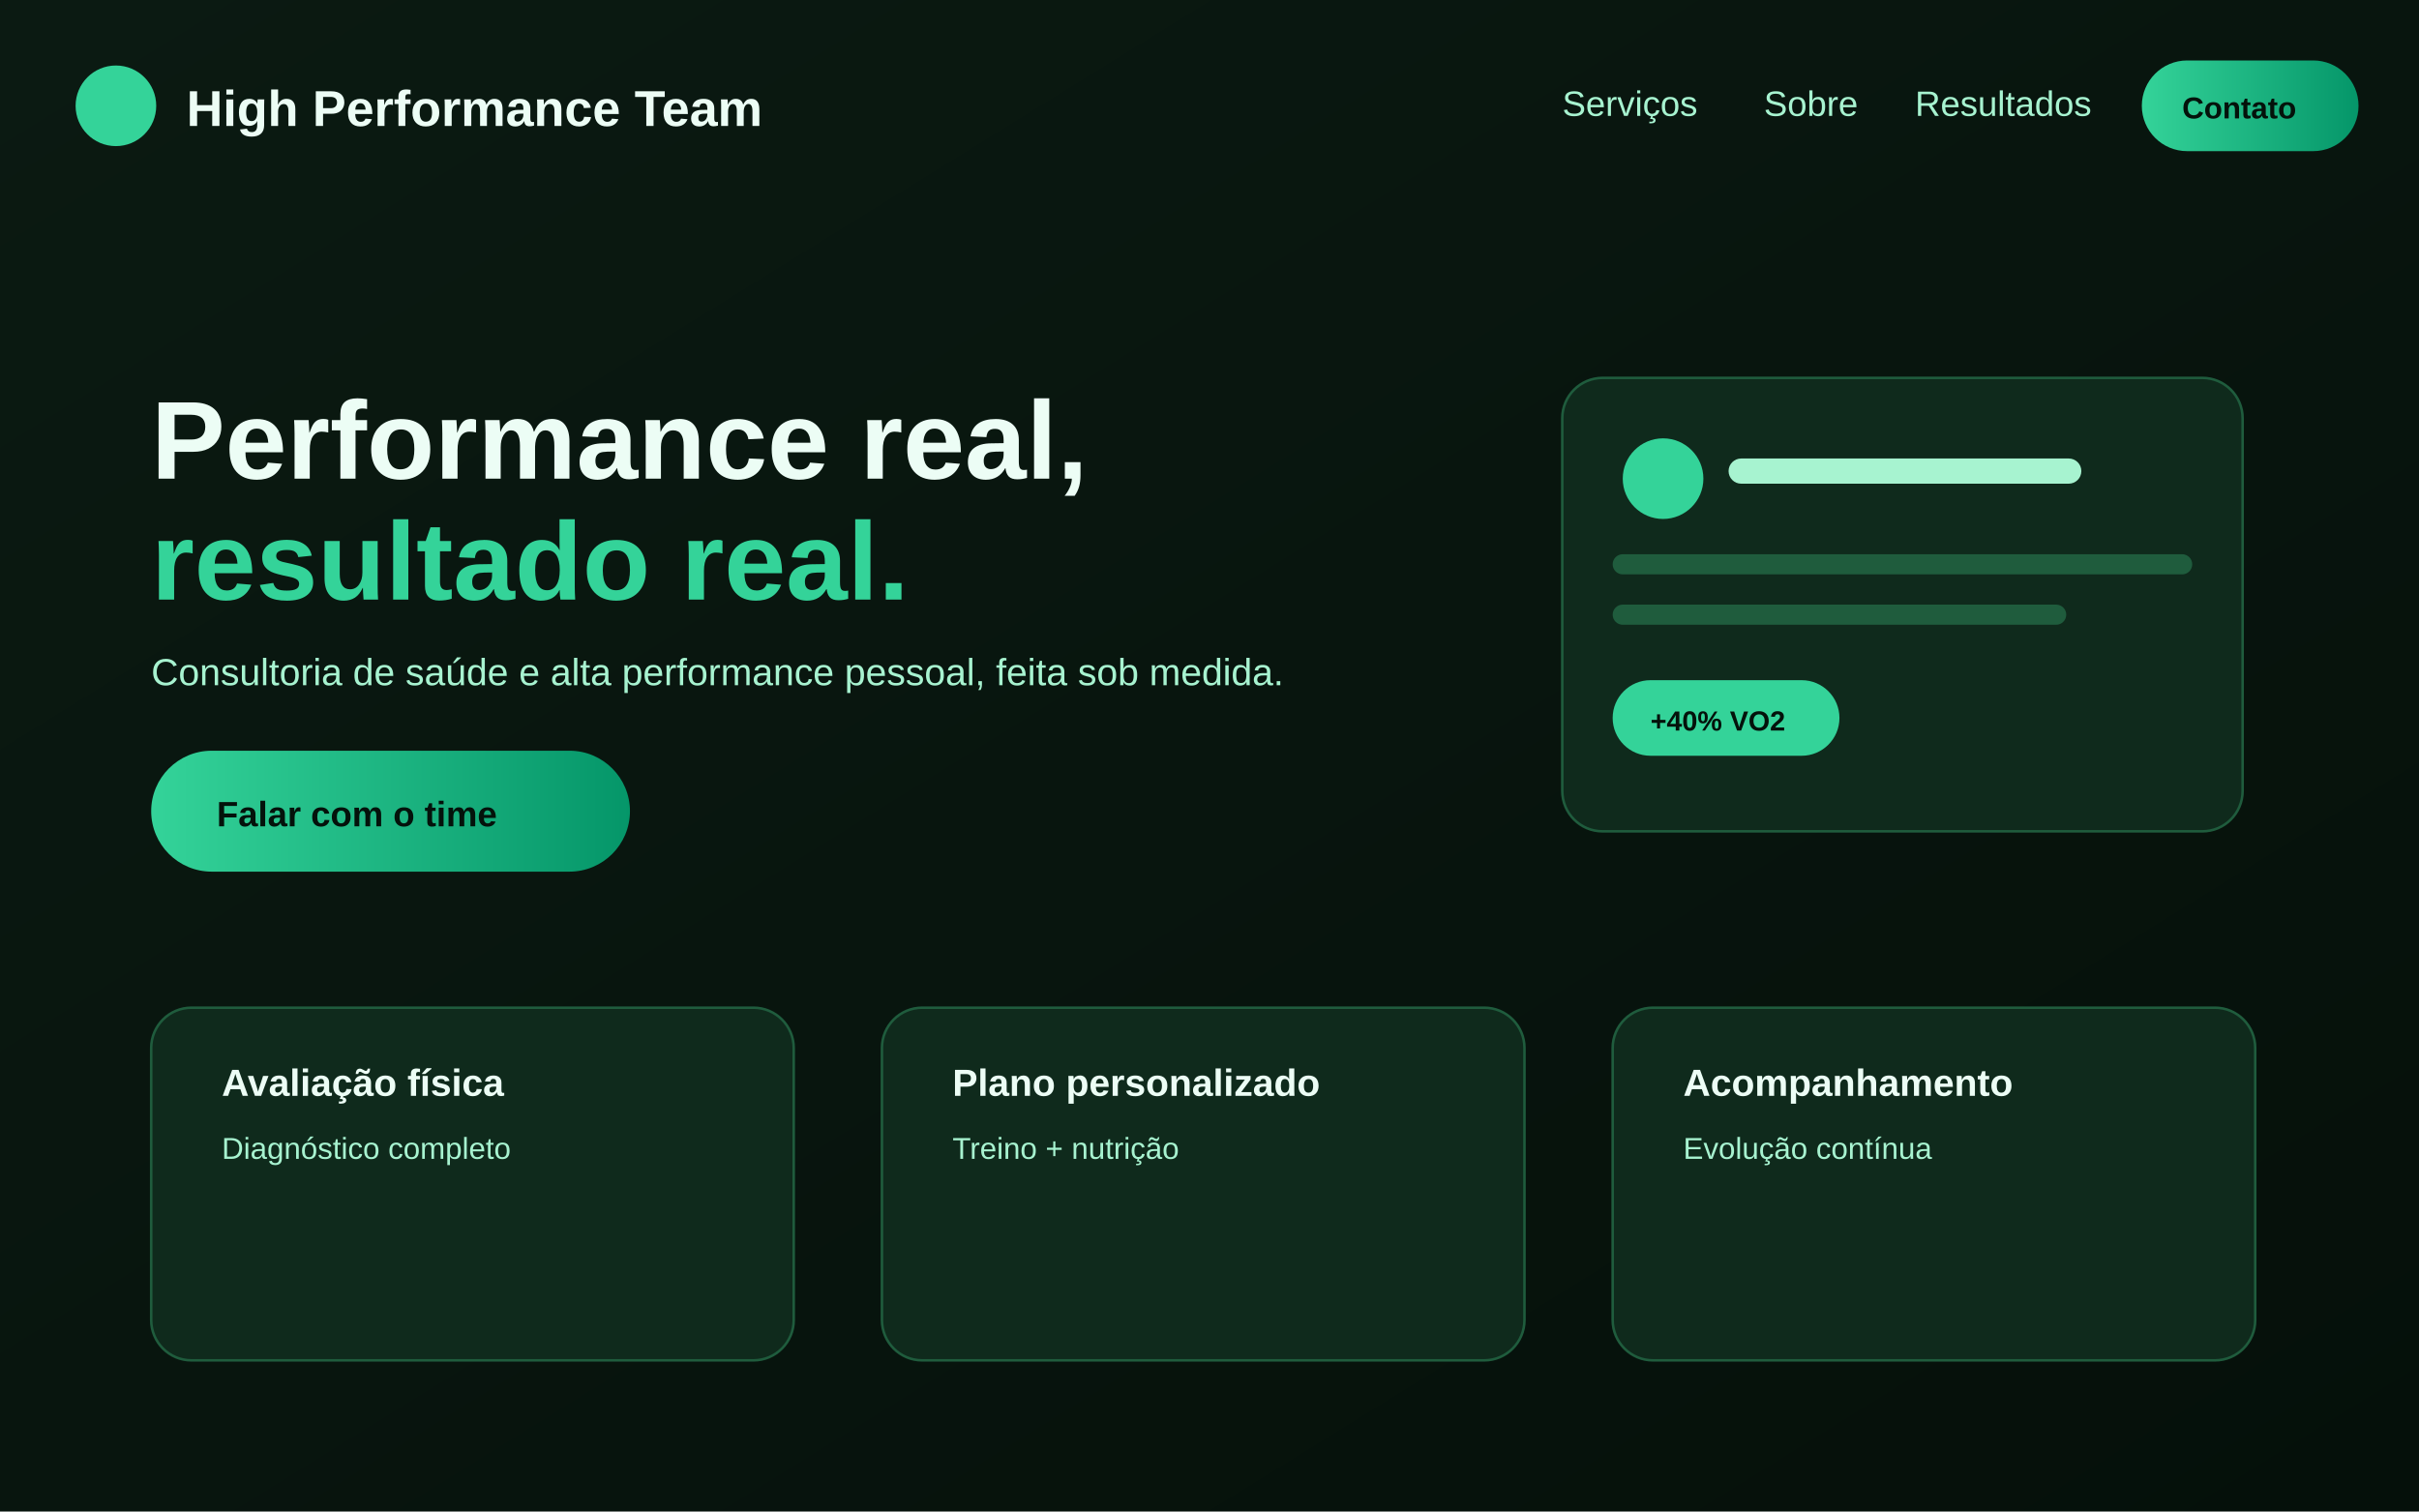
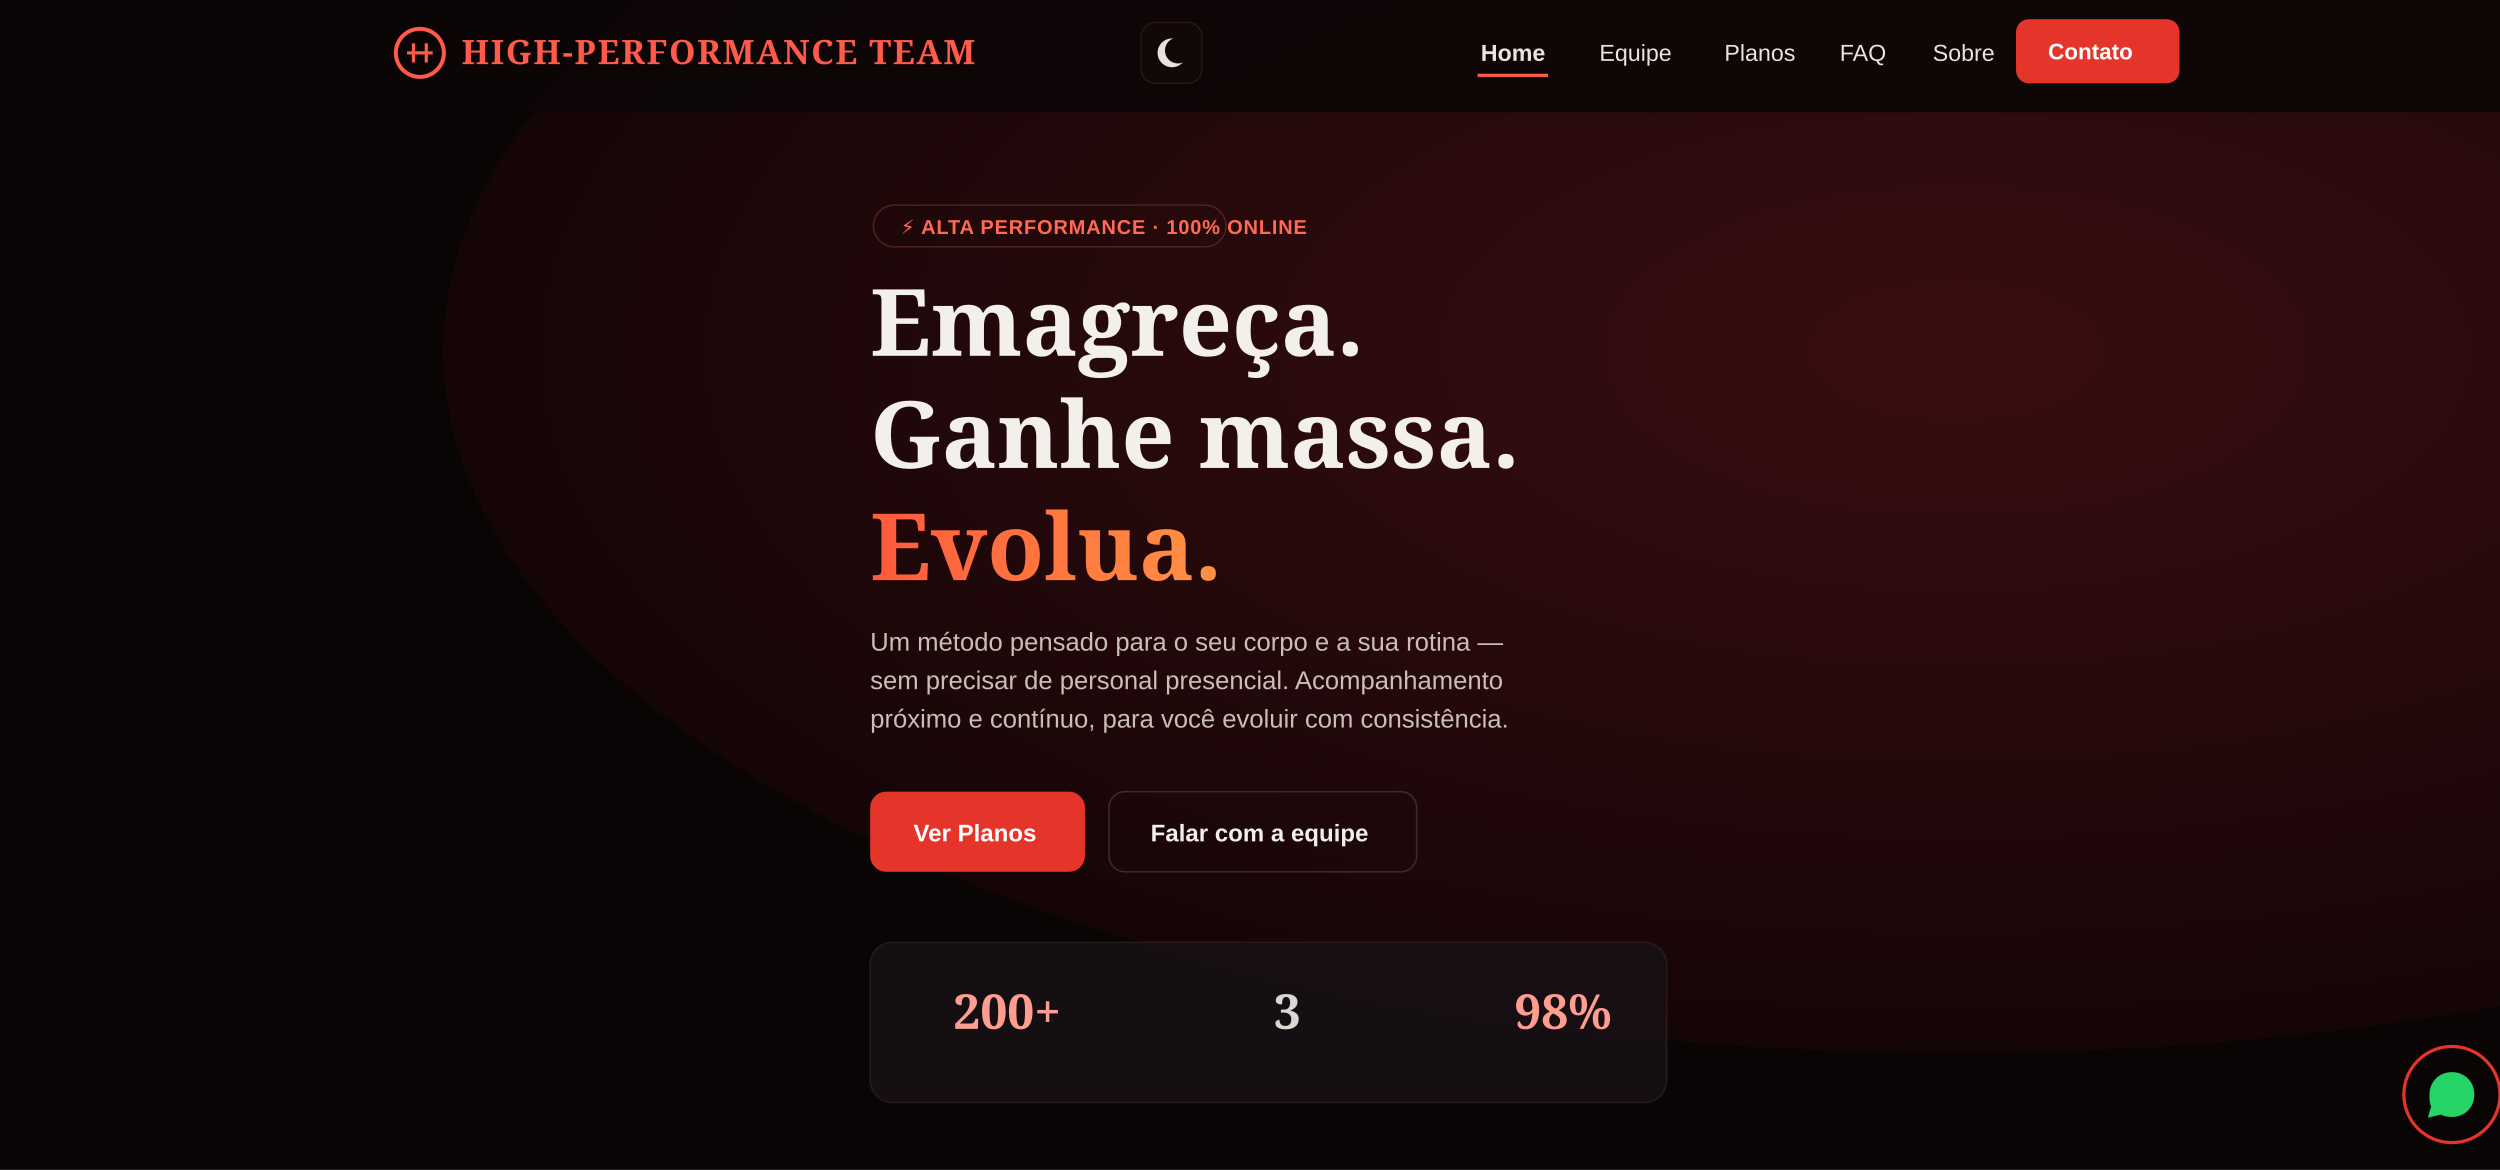
- <svg xmlns="http://www.w3.org/2000/svg" viewBox="0 0 960 600" width="960" height="600">
+ <svg xmlns="http://www.w3.org/2000/svg" viewBox="0 0 1560 730" width="1560" height="730">
  <defs>
-     <linearGradient id="hbg" x1="0" y1="0" x2="1" y2="1">
-       <stop offset="0" stop-color="#0b1a12" />
-       <stop offset="1" stop-color="#05100a" />
-     </linearGradient>
-     <linearGradient id="hbtn" x1="0" y1="0" x2="1" y2="0">
-       <stop offset="0" stop-color="#34d399" />
-       <stop offset="1" stop-color="#059669" />
+     <radialGradient id="hglow" cx="78%" cy="30%" r="60%">
+       <stop offset="0" stop-color="#3a0e10" />
+       <stop offset="55" stop-color="#150507" />
+       <stop offset="1" stop-color="#0a0505" />
+     </radialGradient>
+     <linearGradient id="hword" x1="0" y1="0" x2="1" y2="0">
+       <stop offset="0" stop-color="#ff5a3c" />
+       <stop offset="1" stop-color="#ff9142" />
    </linearGradient>
  </defs>
-   <rect width="960" height="600" fill="url(#hbg)" />
-   <circle cx="46" cy="42" r="16" fill="#34d399" />
-   <text x="74" y="50" font-family="Arial" font-size="20" fill="#ecfdf5" font-weight="700">High Performance Team</text>
-   <g font-family="Arial" font-size="14" fill="#a7f3d0">
-     <text x="620" y="46">Serviços</text>
-     <text x="700" y="46">Sobre</text>
-     <text x="760" y="46">Resultados</text>
+   <rect width="1560" height="730" fill="url(#hglow)" />
+   <rect x="0" y="0" width="1560" height="70" fill="#0c0505" opacity="0.9" />
+   <circle cx="262" cy="33" r="15" fill="none" stroke="#ff5a4a" stroke-width="2.5" />
+   <path d="M254 33h16M258 27v12M266 27v12" stroke="#ff5a4a" stroke-width="2" />
+   <text x="288" y="40" font-family="Georgia, serif" font-size="21" fill="#ff5a4a" font-weight="700" letter-spacing="1">HIGH-PERFORMANCE TEAM</text>
+   <rect x="712" y="14" width="38" height="38" rx="9" fill="#120808" stroke="#2a1414" />
+   <path d="M732 24a9 9 0 1 0 6 15 7 7 0 0 1-6-15z" fill="#e7e2df" />
+   <g font-family="Arial" font-size="14.5" fill="#e9e4e0">
+     <text x="924" y="38" font-weight="700">Home</text>
+     <rect x="922" y="46" width="44" height="2" fill="#ff5a4a" />
+     <text x="998" y="38">Equipe</text>
+     <text x="1076" y="38">Planos</text>
+     <text x="1148" y="38">FAQ</text>
+     <text x="1206" y="38">Sobre</text>
  </g>
-   <rect x="850" y="24" width="86" height="36" rx="18" fill="url(#hbtn)" />
-   <text x="866" y="47" font-family="Arial" font-size="12" fill="#04120b" font-weight="700">Contato</text>
-   <text x="60" y="190" font-family="Arial" font-size="44" fill="#ecfdf5" font-weight="700">Performance real,</text>
-   <text x="60" y="238" font-family="Arial" font-size="44" fill="#34d399" font-weight="700">resultado real.</text>
-   <text x="60" y="272" font-family="Arial" font-size="15" fill="#a7f3d0">Consultoria de saúde e alta performance pessoal, feita sob medida.</text>
-   <rect x="60" y="298" width="190" height="48" rx="24" fill="url(#hbtn)" />
-   <text x="86" y="328" font-family="Arial" font-size="14" fill="#04120b" font-weight="700">Falar com o time</text>
-   <g>
-     <rect x="620" y="150" width="270" height="180" rx="16" fill="#0f2a1c" stroke="#1f5c3d" />
-     <circle cx="660" cy="190" r="16" fill="#34d399" />
-     <rect x="686" y="182" width="140" height="10" rx="5" fill="#a7f3d0" />
-     <rect x="640" y="220" width="230" height="8" rx="4" fill="#1f5c3d" />
-     <rect x="640" y="240" width="180" height="8" rx="4" fill="#1f5c3d" />
-     <rect x="640" y="270" width="90" height="30" rx="15" fill="#34d399" />
-     <text x="655" y="290" font-family="Arial" font-size="11" fill="#04120b" font-weight="700">+40% VO2</text>
-   </g>
-   <g>
-     <rect x="60" y="400" width="255" height="140" rx="16" fill="#0f2a1c" stroke="#1f5c3d" />
-     <text x="88" y="435" font-family="Arial" font-size="15" fill="#ecfdf5" font-weight="700">Avaliação física</text>
-     <text x="88" y="460" font-family="Arial" font-size="12" fill="#a7f3d0">Diagnóstico completo</text>
-     <rect x="350" y="400" width="255" height="140" rx="16" fill="#0f2a1c" stroke="#1f5c3d" />
-     <text x="378" y="435" font-family="Arial" font-size="15" fill="#ecfdf5" font-weight="700">Plano personalizado</text>
-     <text x="378" y="460" font-family="Arial" font-size="12" fill="#a7f3d0">Treino + nutrição</text>
-     <rect x="640" y="400" width="255" height="140" rx="16" fill="#0f2a1c" stroke="#1f5c3d" />
-     <text x="668" y="435" font-family="Arial" font-size="15" fill="#ecfdf5" font-weight="700">Acompanhamento</text>
-     <text x="668" y="460" font-family="Arial" font-size="12" fill="#a7f3d0">Evolução contínua</text>
-   </g>
+   <rect x="1258" y="12" width="102" height="40" rx="8" fill="#e5342a" />
+   <text x="1278" y="37" font-family="Arial" font-size="14" fill="#fff" font-weight="700">Contato</text>
+   <rect x="545" y="128" width="220" height="26" rx="13" fill="none" stroke="#4a2020" />
+   <text x="562" y="146" font-family="Arial" font-size="12.5" fill="#ff6a52" font-weight="700" letter-spacing="0.5">⚡ ALTA PERFORMANCE · 100% ONLINE</text>
+   <text x="543" y="222" font-family="Georgia, serif" font-size="58" fill="#f3efeb" font-weight="700">Emagreça.</text>
+   <text x="543" y="292" font-family="Georgia, serif" font-size="58" fill="#f3efeb" font-weight="700">Ganhe massa.</text>
+   <text x="543" y="362" font-family="Georgia, serif" font-size="58" fill="url(#hword)" font-weight="700">Evolua.</text>
+   <text x="543" y="406" font-family="Arial" font-size="16" fill="#c9beb8">Um método pensado para o seu corpo e a sua rotina —</text>
+   <text x="543" y="430" font-family="Arial" font-size="16" fill="#c9beb8">sem precisar de personal presencial. Acompanhamento</text>
+   <text x="543" y="454" font-family="Arial" font-size="16" fill="#c9beb8">próximo e contínuo, para você evoluir com consistência.</text>
+   <rect x="543" y="494" width="134" height="50" rx="10" fill="#e5342a" />
+   <text x="570" y="525" font-family="Arial" font-size="15" fill="#fff" font-weight="700">Ver Planos</text>
+   <rect x="692" y="494" width="192" height="50" rx="10" fill="none" stroke="#3a2a2a" />
+   <text x="718" y="525" font-family="Arial" font-size="15" fill="#f3efeb" font-weight="700">Falar com a equipe</text>
+   <rect x="543" y="588" width="497" height="100" rx="14" fill="#171015" opacity="0.85" stroke="#2a1c20" />
+   <text x="595" y="642" font-family="Georgia, serif" font-size="30" fill="#ff9d90" font-weight="700">200+</text>
+   <text x="795" y="642" font-family="Georgia, serif" font-size="30" fill="#dcd6d2" font-weight="700">3</text>
+   <text x="945" y="642" font-family="Georgia, serif" font-size="30" fill="#ff9d90" font-weight="700">98%</text>
+   <circle cx="1530" cy="683" r="30" fill="none" stroke="#e5342a" stroke-width="2" />
+   <path d="M1516 683c0-8 6-14 14-14s14 6 14 14-6 14-14 14c-3 0-5-.5-7-1.5l-8 2 2-7c-1-2-1-4-1-7z" fill="#25d366" />
</svg>
